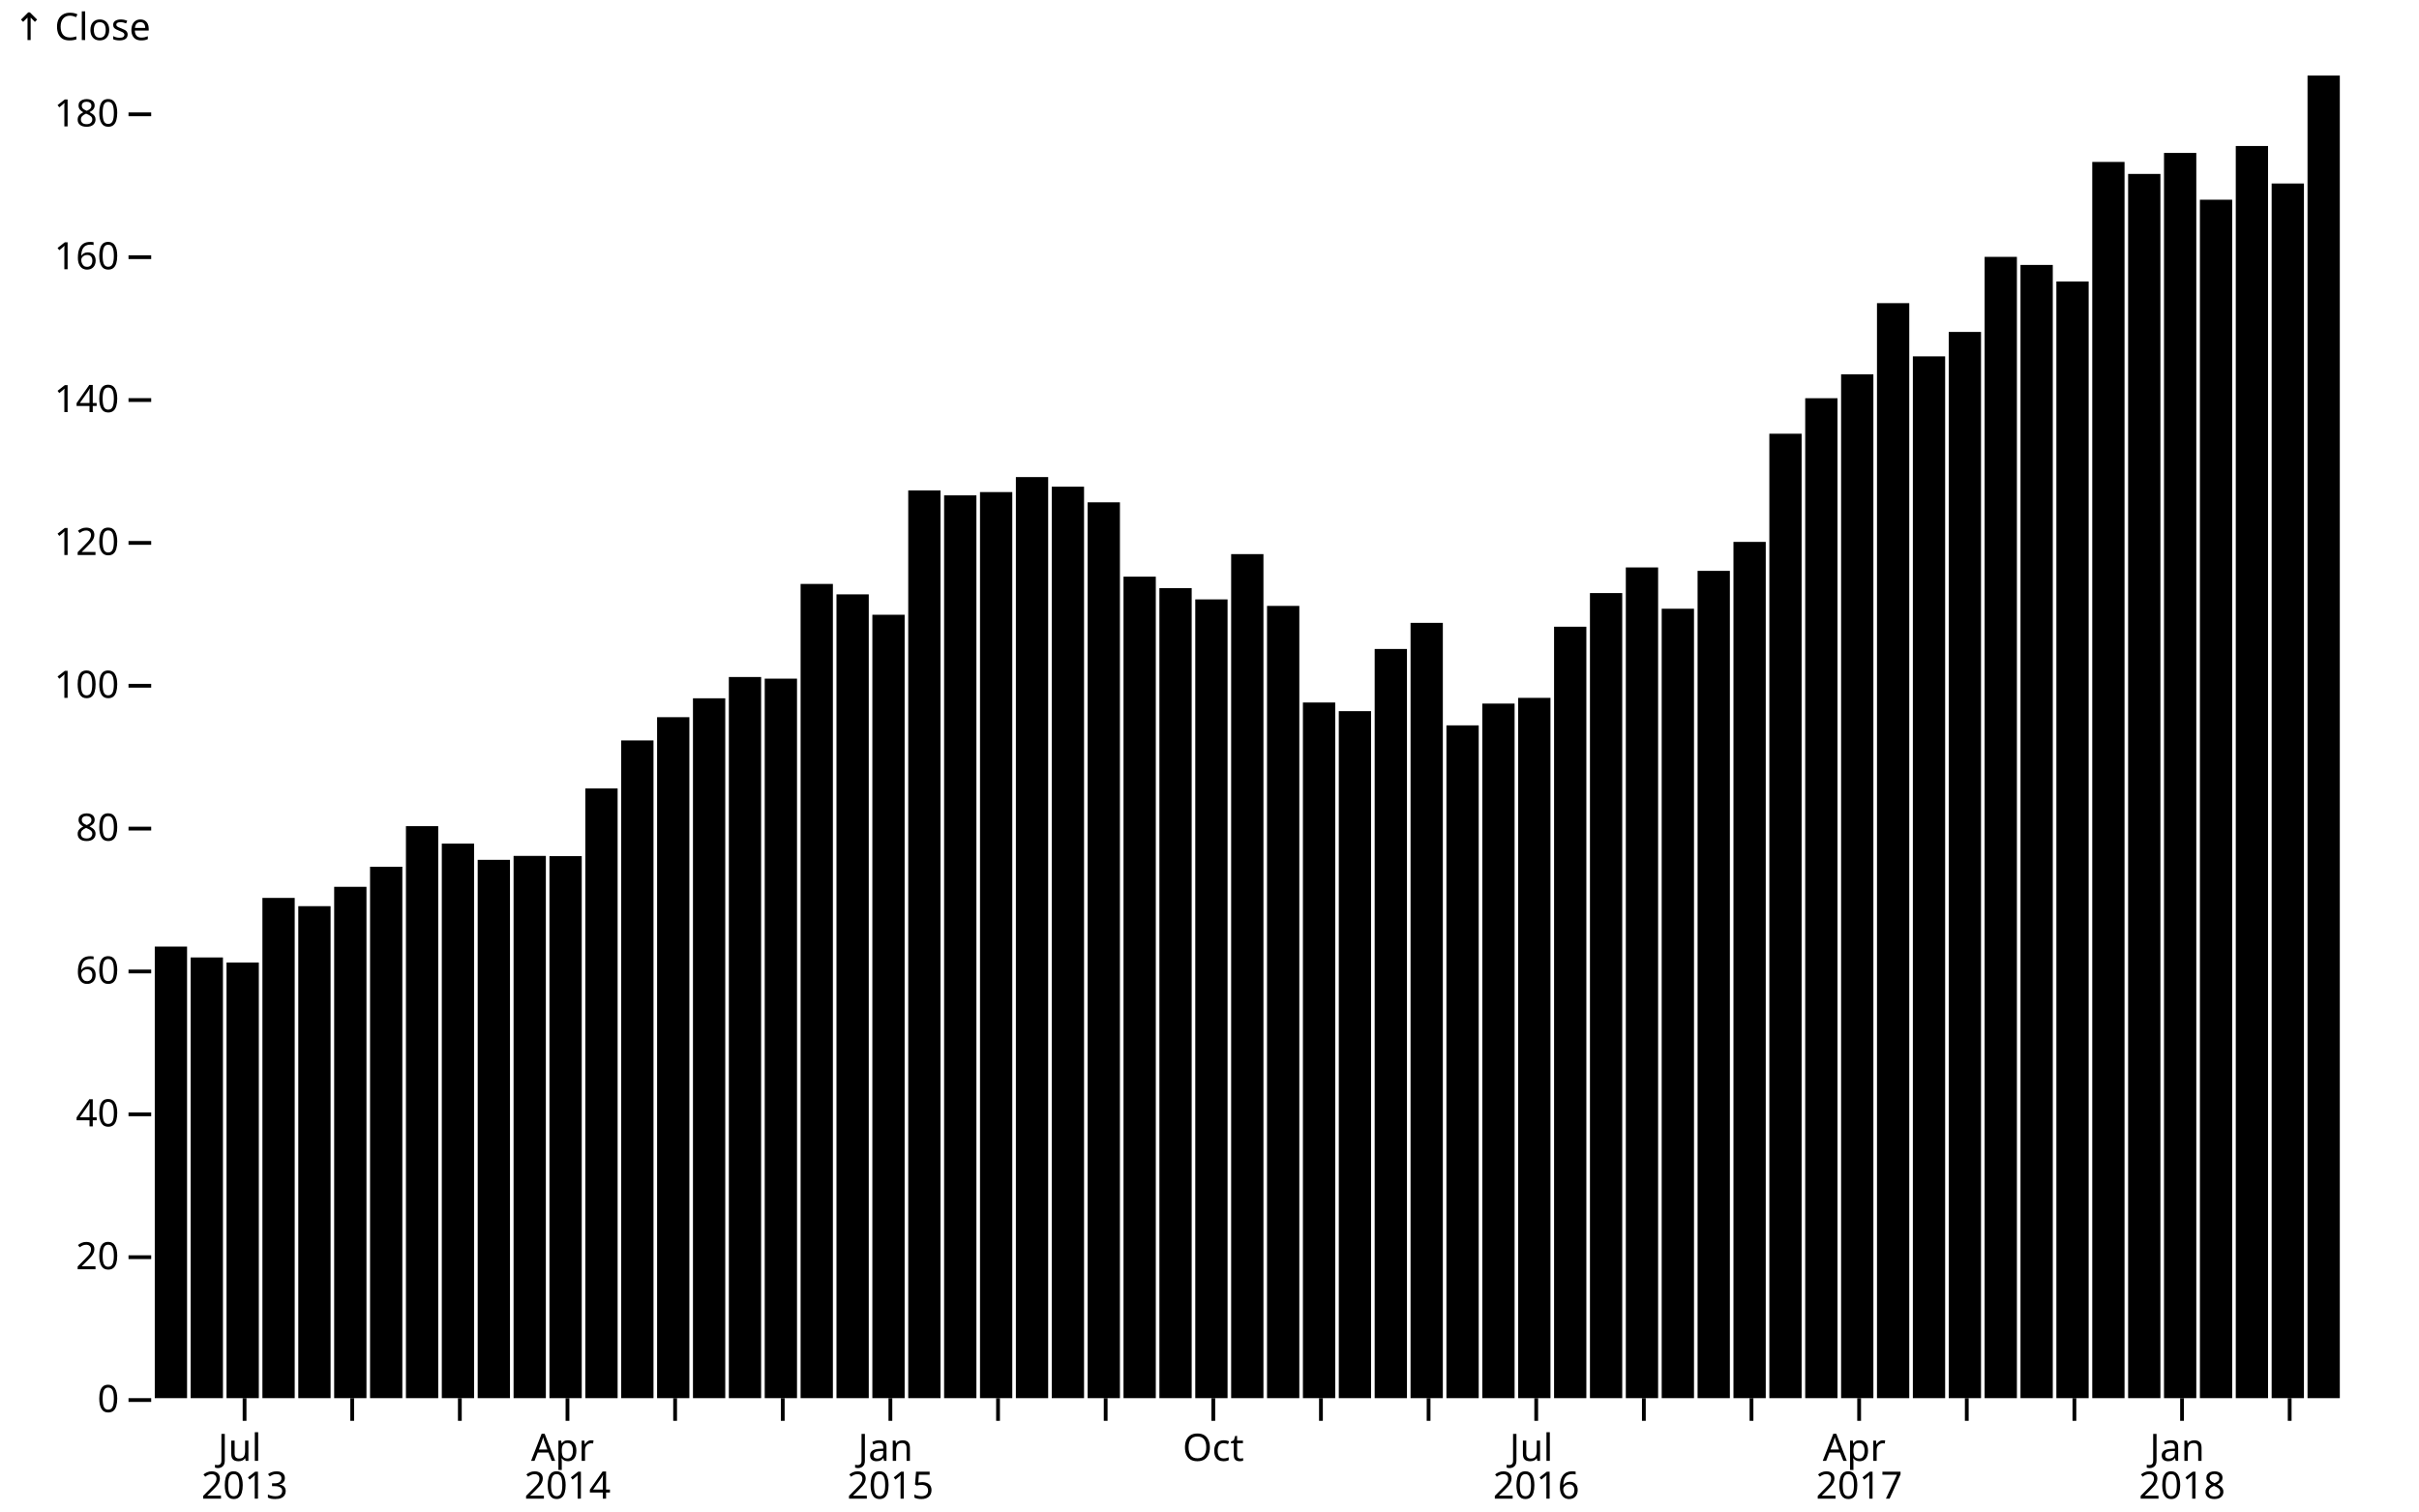
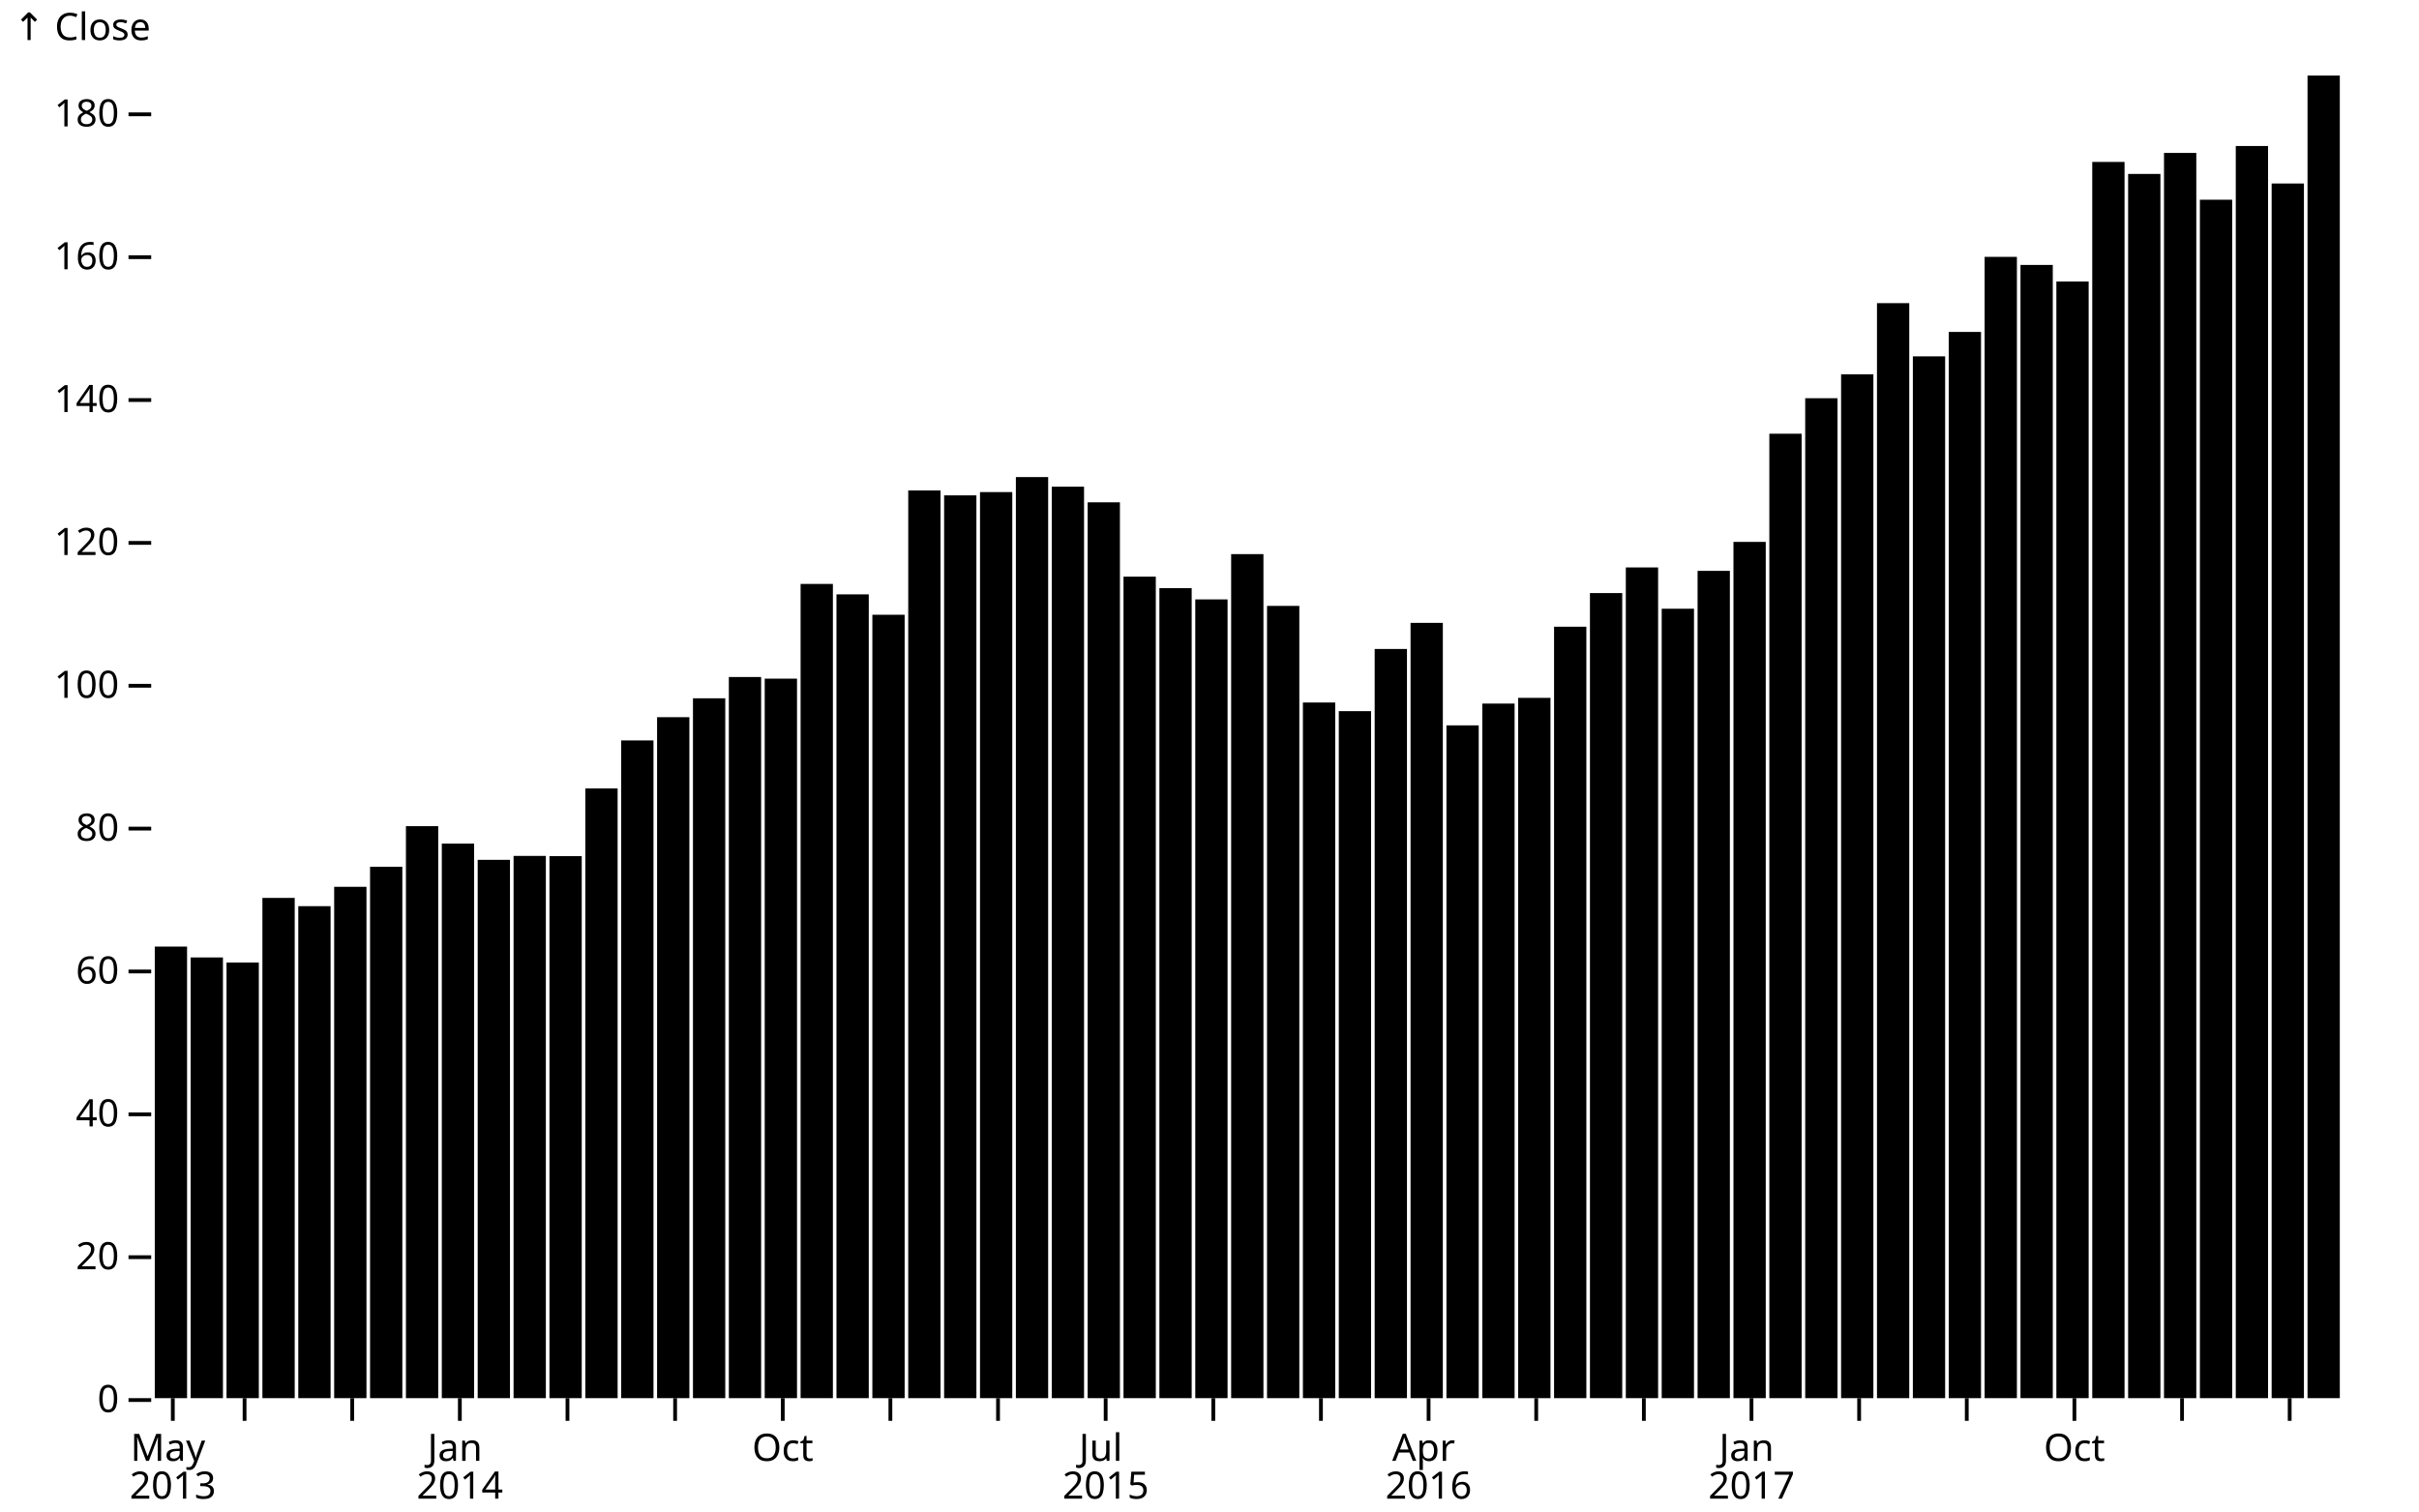
<svg xmlns="http://www.w3.org/2000/svg" class="plot" fill="currentColor" font-family="system-ui, sans-serif" font-size="10" text-anchor="middle" width="640" height="400" viewBox="0 0 640 400">
  <style>
    .plot {
      display: block;
      background: white;
      height: auto;
      height: intrinsic;
      max-width: 100%;
    }

    .plot text,
    .plot tspan {
      white-space: pre;
    }
  </style>
  <g aria-label="y-axis tick" fill="none" stroke="currentColor" transform="translate(0,0.5)">
    <path transform="translate(40,370)" d="M0,0L-6,0" />
    <path transform="translate(40,332.1949)" d="M0,0L-6,0" />
    <path transform="translate(40,294.3897)" d="M0,0L-6,0" />
    <path transform="translate(40,256.5846)" d="M0,0L-6,0" />
    <path transform="translate(40,218.7794)" d="M0,0L-6,0" />
    <path transform="translate(40,180.9743)" d="M0,0L-6,0" />
    <path transform="translate(40,143.1692)" d="M0,0L-6,0" />
    <path transform="translate(40,105.364)" d="M0,0L-6,0" />
    <path transform="translate(40,67.55887)" d="M0,0L-6,0" />
    <path transform="translate(40,29.75373)" d="M0,0L-6,0" />
  </g>
  <g aria-label="y-axis tick label" text-anchor="end" font-variant="tabular-nums" transform="translate(-8.5,0.5)">
    <text y="0.32em" transform="translate(40,370)">0</text>
    <text y="0.32em" transform="translate(40,332.1949)">20</text>
    <text y="0.32em" transform="translate(40,294.3897)">40</text>
    <text y="0.32em" transform="translate(40,256.5846)">60</text>
    <text y="0.32em" transform="translate(40,218.7794)">80</text>
    <text y="0.32em" transform="translate(40,180.9743)">100</text>
    <text y="0.32em" transform="translate(40,143.1692)">120</text>
    <text y="0.32em" transform="translate(40,105.364)">140</text>
    <text y="0.32em" transform="translate(40,67.55887)">160</text>
    <text y="0.32em" transform="translate(40,29.75373)">180</text>
  </g>
  <g aria-label="y-axis label" text-anchor="start" transform="translate(-36.5,-16.5)">
    <text y="0.71em" transform="translate(40,20)">↑ Close</text>
  </g>
  <g aria-label="x-axis tick" fill="none" stroke="currentColor" transform="translate(4.771686,0)">
+     <path transform="translate(40.94926,370)" d="M0,0L0,6" />
    <path transform="translate(59.93453,370)" d="M0,0L0,6" />
    <path transform="translate(88.41244,370)" d="M0,0L0,6" />
    <path transform="translate(116.8903,370)" d="M0,0L0,6" />
    <path transform="translate(145.3682,370)" d="M0,0L0,6" />
    <path transform="translate(173.8462,370)" d="M0,0L0,6" />
    <path transform="translate(202.3241,370)" d="M0,0L0,6" />
    <path transform="translate(230.802,370)" d="M0,0L0,6" />
    <path transform="translate(259.2799,370)" d="M0,0L0,6" />
    <path transform="translate(287.7578,370)" d="M0,0L0,6" />
    <path transform="translate(316.2357,370)" d="M0,0L0,6" />
    <path transform="translate(344.7136,370)" d="M0,0L0,6" />
    <path transform="translate(373.1915,370)" d="M0,0L0,6" />
    <path transform="translate(401.6694,370)" d="M0,0L0,6" />
    <path transform="translate(430.1473,370)" d="M0,0L0,6" />
    <path transform="translate(458.6252,370)" d="M0,0L0,6" />
    <path transform="translate(487.1031,370)" d="M0,0L0,6" />
    <path transform="translate(515.581,370)" d="M0,0L0,6" />
    <path transform="translate(544.0589,370)" d="M0,0L0,6" />
    <path transform="translate(572.5368,370)" d="M0,0L0,6" />
    <path transform="translate(601.0147,370)" d="M0,0L0,6" />
  </g>
  <g aria-label="x-axis tick label" font-variant="tabular-nums" transform="translate(4.771686,9.5)">
-     <text transform="translate(59.93453,370)">
-       <tspan x="0" y="0.71em">Jul</tspan>
+     <text transform="translate(40.94926,370)">
+       <tspan x="0" y="0.71em">May</tspan>
      <tspan x="0" dy="1em">2013</tspan>
    </text>
-     <text transform="translate(145.3682,370)">
-       <tspan x="0" y="0.71em">Apr</tspan>
+     <text transform="translate(116.8903,370)">
+       <tspan x="0" y="0.71em">Jan</tspan>
      <tspan x="0" dy="1em">2014</tspan>
    </text>
-     <text transform="translate(230.802,370)">
-       <tspan x="0" y="0.71em">Jan</tspan>
+     <text y="0.71em" transform="translate(202.3241,370)">Oct</text>
+     <text transform="translate(287.7578,370)">
+       <tspan x="0" y="0.71em">Jul</tspan>
      <tspan x="0" dy="1em">2015</tspan>
    </text>
-     <text y="0.71em" transform="translate(316.2357,370)">Oct</text>
-     <text transform="translate(401.6694,370)">
-       <tspan x="0" y="0.71em">Jul</tspan>
+     <text transform="translate(373.1915,370)">
+       <tspan x="0" y="0.71em">Apr</tspan>
      <tspan x="0" dy="1em">2016</tspan>
    </text>
-     <text transform="translate(487.1031,370)">
-       <tspan x="0" y="0.71em">Apr</tspan>
+     <text transform="translate(458.6252,370)">
+       <tspan x="0" y="0.71em">Jan</tspan>
      <tspan x="0" dy="1em">2017</tspan>
    </text>
-     <text transform="translate(572.5368,370)">
-       <tspan x="0" y="0.71em">Jan</tspan>
-       <tspan x="0" dy="1em">2018</tspan>
-     </text>
+     <text y="0.71em" transform="translate(544.0589,370)">Oct</text>
  </g>
  <g aria-label="bar">
    <rect x="40.949" width="8.543" y="250.499" height="119.501" />
    <rect x="50.442" width="8.543" y="253.375" height="116.625" />
    <rect x="59.935" width="8.543" y="254.721" height="115.279" />
    <rect x="69.427" width="8.543" y="237.619" height="132.381" />
    <rect x="78.92" width="8.543" y="239.804" height="130.196" />
    <rect x="88.412" width="8.543" y="234.682" height="135.318" />
    <rect x="97.905" width="8.543" y="229.372" height="140.628" />
    <rect x="107.398" width="8.543" y="218.634" height="151.366" />
    <rect x="116.89" width="8.543" y="223.246" height="146.754" />
    <rect x="126.383" width="8.543" y="227.542" height="142.458" />
    <rect x="135.876" width="8.543" y="226.502" height="143.498" />
    <rect x="145.368" width="8.543" y="226.565" height="143.435" />
    <rect x="154.861" width="8.543" y="208.65" height="161.35" />
    <rect x="164.354" width="8.543" y="195.945" height="174.055" />
    <rect x="173.846" width="8.543" y="189.792" height="180.208" />
    <rect x="183.339" width="8.543" y="184.793" height="185.207" />
    <rect x="192.831" width="8.543" y="179.16" height="190.84" />
    <rect x="202.324" width="8.543" y="179.594" height="190.406" />
    <rect x="211.817" width="8.543" y="154.53" height="215.47" />
    <rect x="221.309" width="8.543" y="157.289" height="212.711" />
    <rect x="230.802" width="8.543" y="162.686" height="207.314" />
    <rect x="240.295" width="8.543" y="129.786" height="240.214" />
    <rect x="249.787" width="8.543" y="131.09" height="238.91" />
    <rect x="259.28" width="8.543" y="130.221" height="239.779" />
    <rect x="268.773" width="8.543" y="126.251" height="243.749" />
    <rect x="278.265" width="8.543" y="128.794" height="241.206" />
    <rect x="287.758" width="8.543" y="132.933" height="237.067" />
    <rect x="297.25" width="8.543" y="152.602" height="217.398" />
    <rect x="306.743" width="8.543" y="155.645" height="214.355" />
    <rect x="316.236" width="8.543" y="158.622" height="211.378" />
    <rect x="325.728" width="8.543" y="146.638" height="223.362" />
    <rect x="335.221" width="8.543" y="160.342" height="209.658" />
    <rect x="344.714" width="8.543" y="185.908" height="184.092" />
    <rect x="354.206" width="8.543" y="188.195" height="181.805" />
    <rect x="363.699" width="8.543" y="171.74" height="198.26" />
    <rect x="373.191" width="8.543" y="164.831" height="205.169" />
    <rect x="382.684" width="8.543" y="191.957" height="178.043" />
    <rect x="392.177" width="8.543" y="186.191" height="183.809" />
    <rect x="401.669" width="8.543" y="184.679" height="185.321" />
    <rect x="411.162" width="8.543" y="165.852" height="204.148" />
    <rect x="420.655" width="8.543" y="156.949" height="213.051" />
    <rect x="430.147" width="8.543" y="150.163" height="219.837" />
    <rect x="439.64" width="8.543" y="161.089" height="208.911" />
    <rect x="449.133" width="8.543" y="151.07" height="218.93" />
    <rect x="458.625" width="8.543" y="143.405" height="226.595" />
    <rect x="468.118" width="8.543" y="114.777" height="255.223" />
    <rect x="477.61" width="8.543" y="105.383" height="264.617" />
    <rect x="487.103" width="8.543" y="99.051" height="270.949" />
    <rect x="496.596" width="8.543" y="80.224" height="289.776" />
    <rect x="506.088" width="8.543" y="94.306" height="275.694" />
    <rect x="515.581" width="8.543" y="87.841" height="282.159" />
    <rect x="525.074" width="8.543" y="67.975" height="302.025" />
    <rect x="534.566" width="8.543" y="70.111" height="299.889" />
    <rect x="544.059" width="8.543" y="74.496" height="295.504" />
    <rect x="553.552" width="8.543" y="42.853" height="327.147" />
    <rect x="563.044" width="8.543" y="46.029" height="323.971" />
    <rect x="572.537" width="8.543" y="40.471" height="329.529" />
    <rect x="582.029" width="8.543" y="52.853" height="317.147" />
    <rect x="591.522" width="8.543" y="38.638" height="331.362" />
    <rect x="601.015" width="8.543" y="48.562" height="321.438" />
    <rect x="610.507" width="8.543" y="20" height="350" />
  </g>
</svg>
